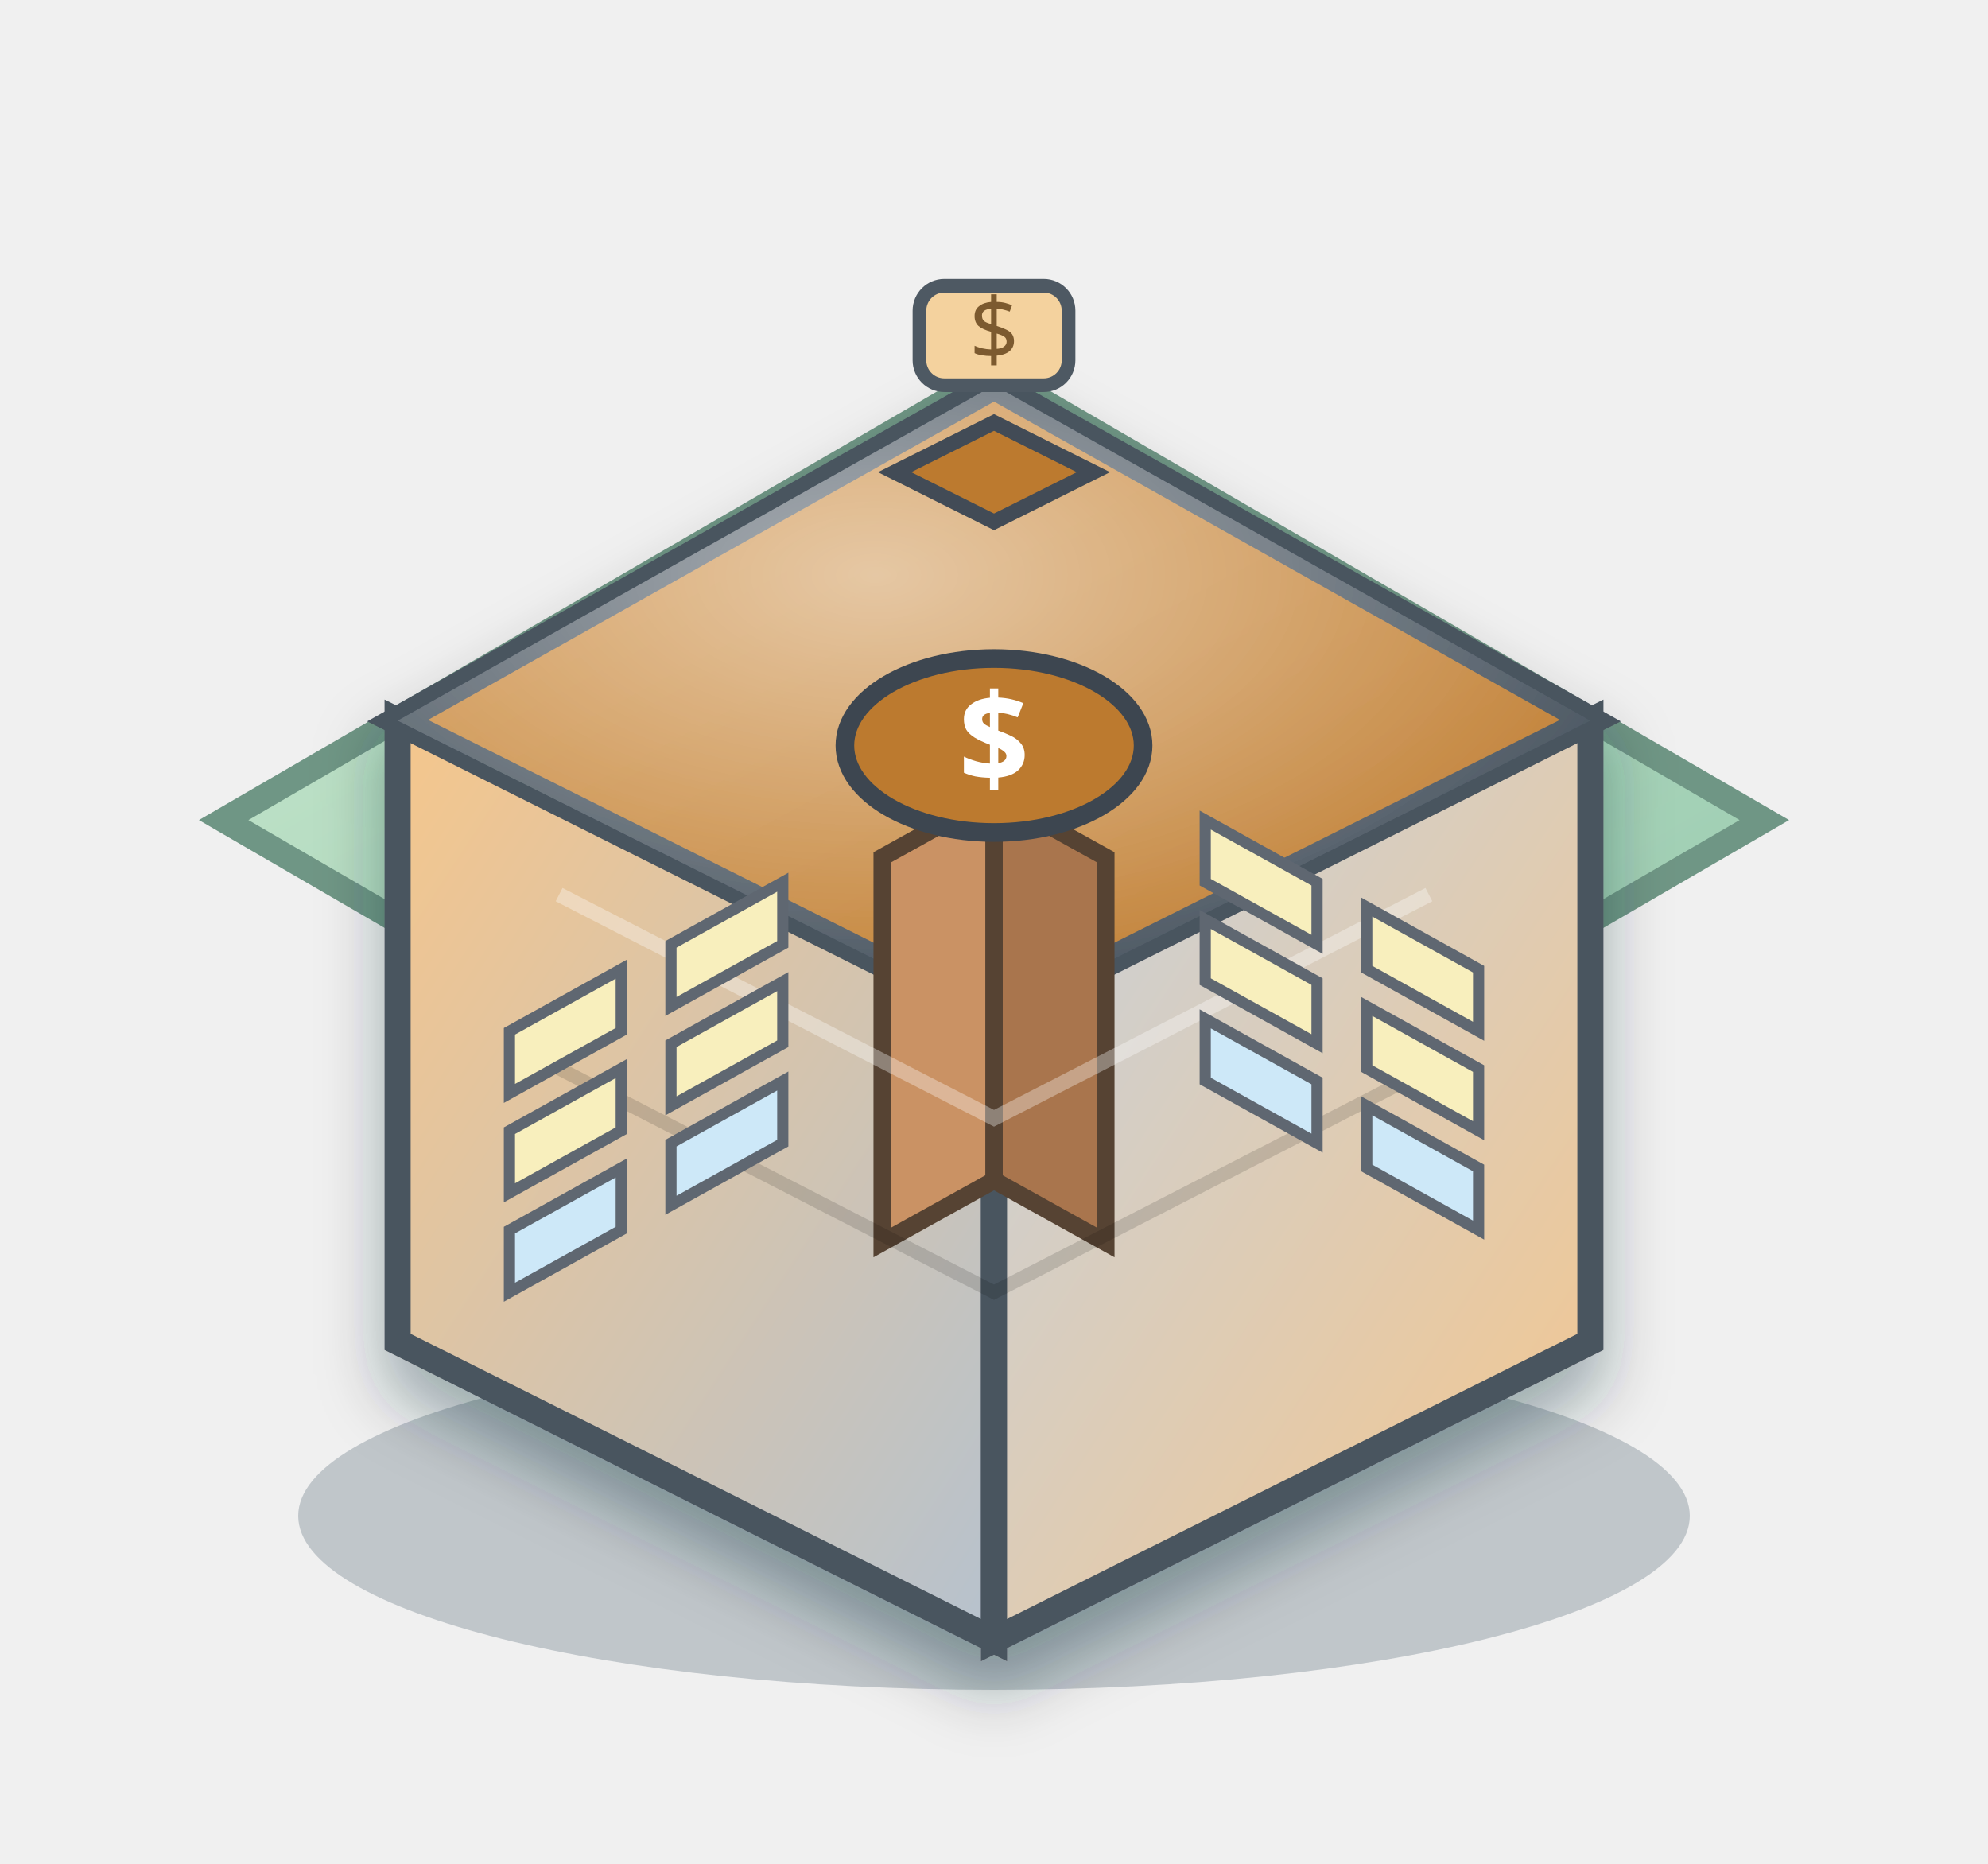
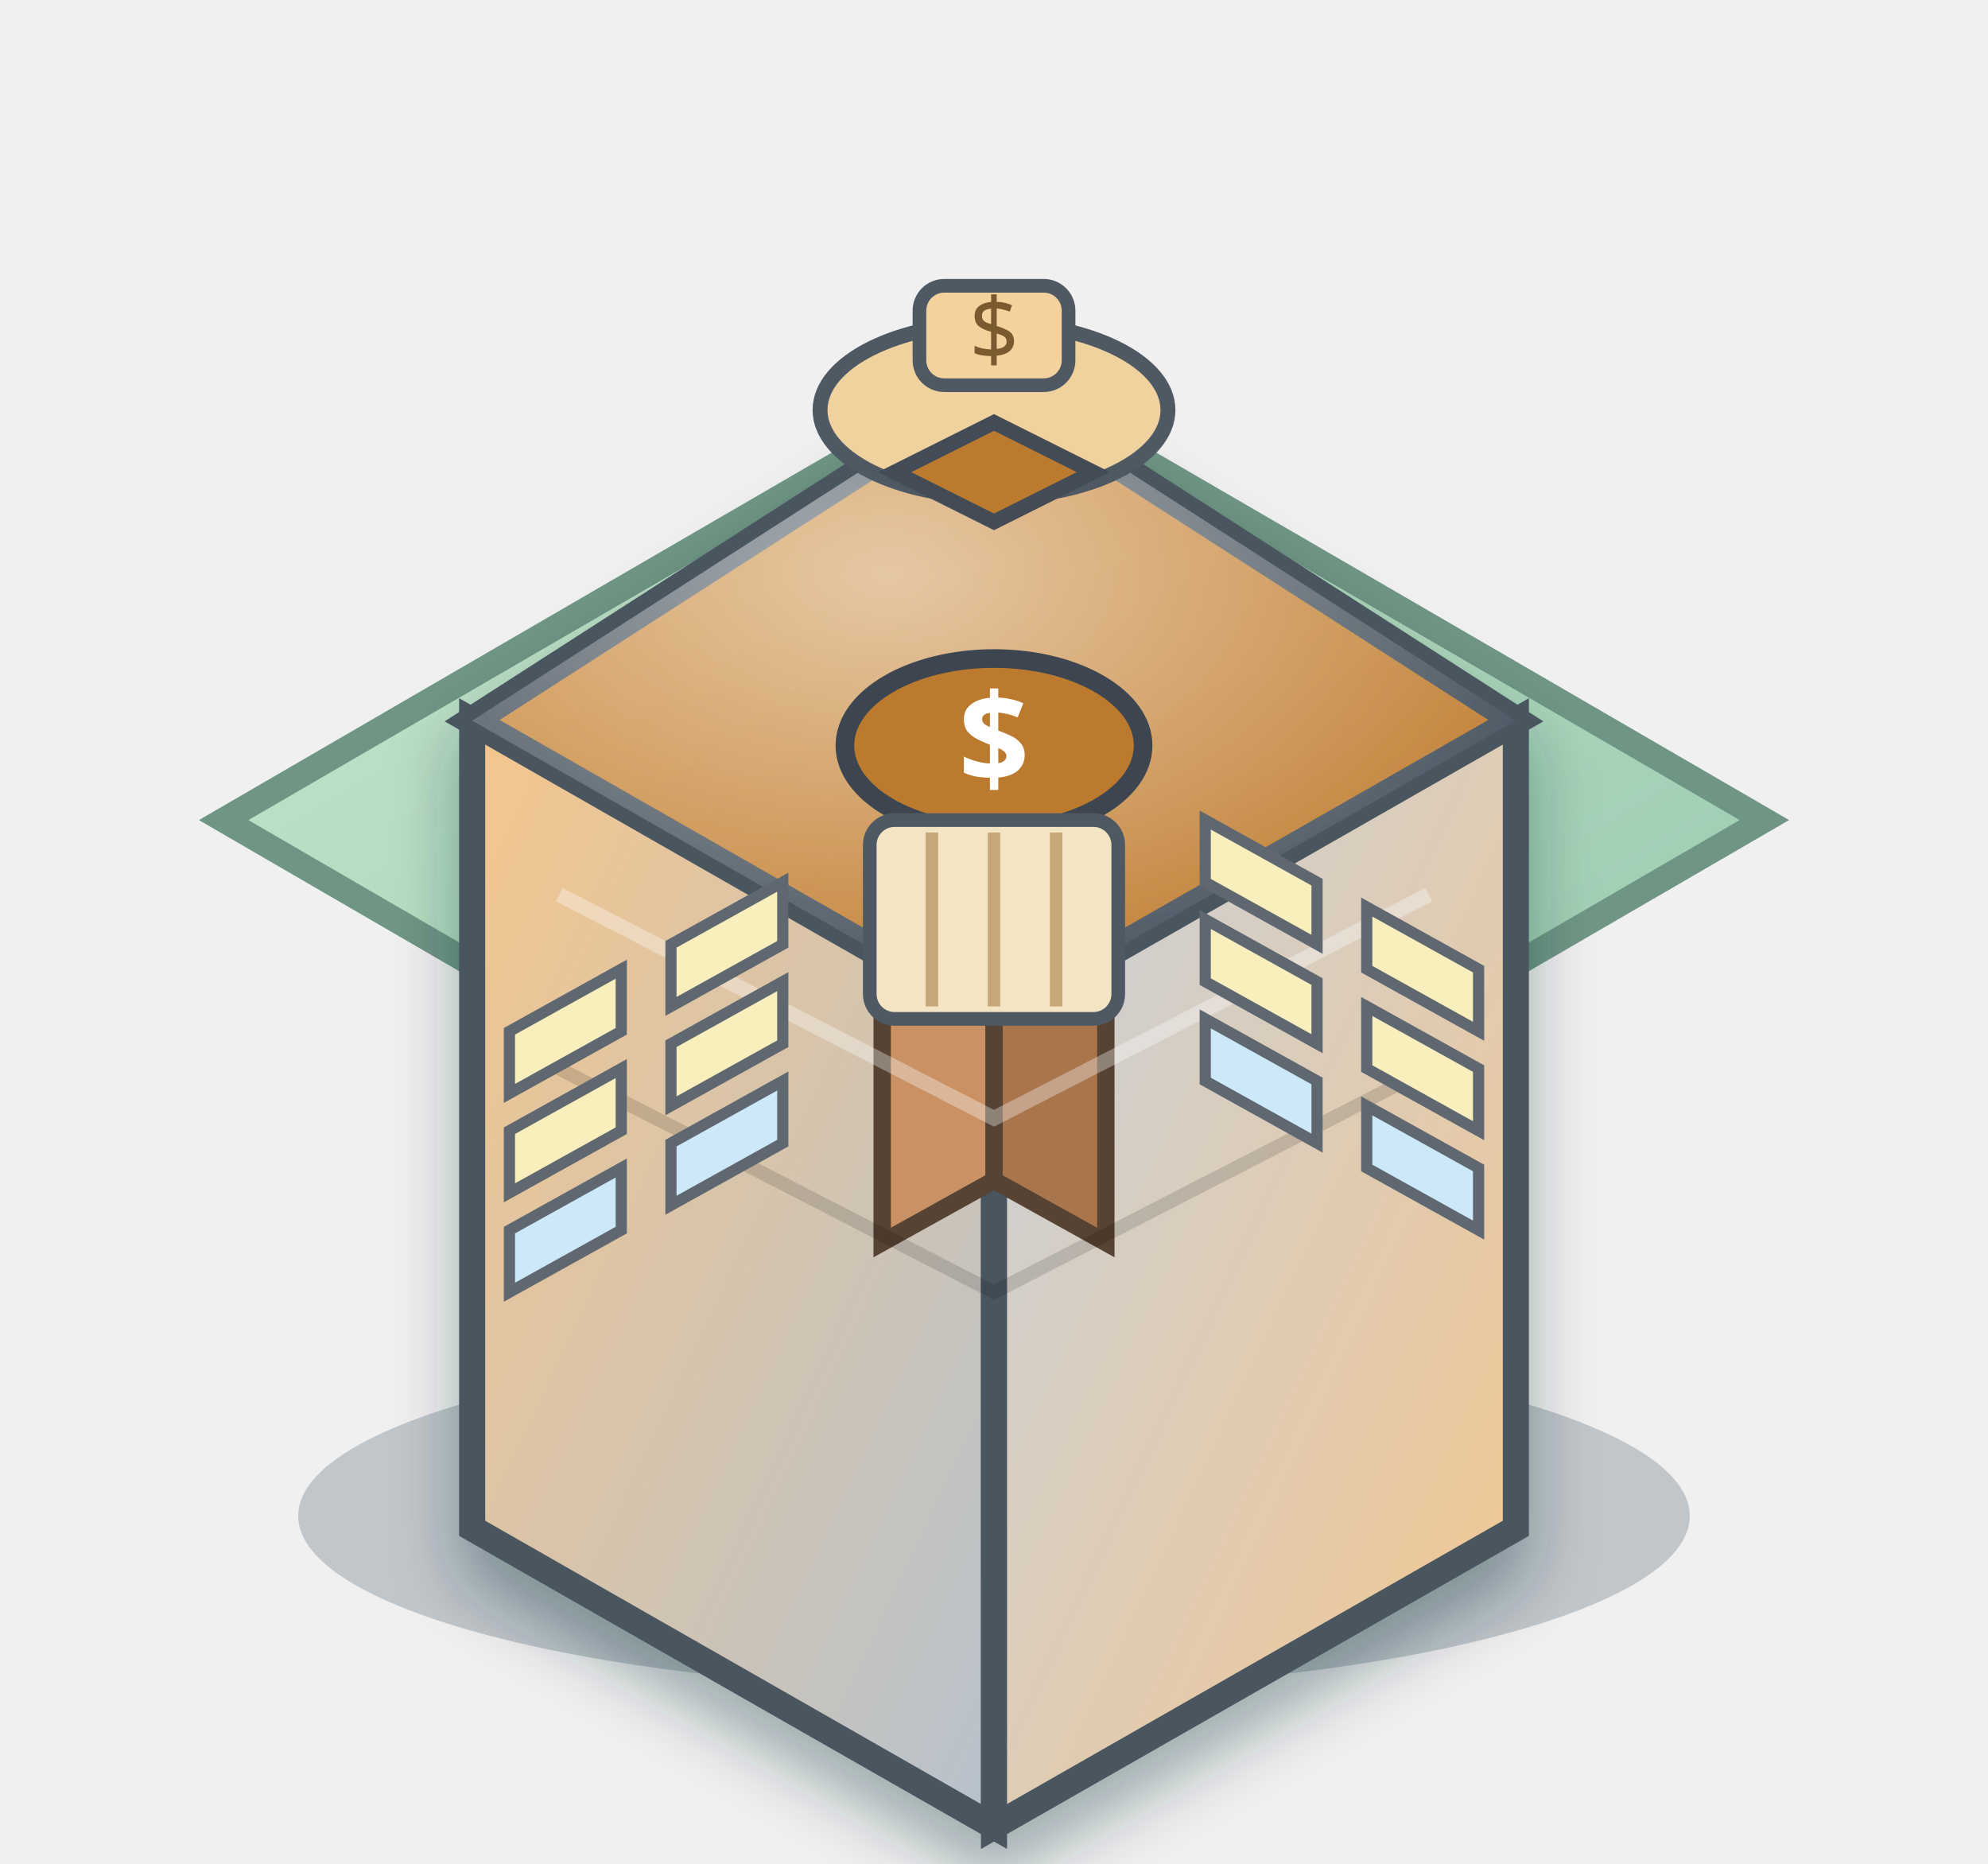
<svg xmlns="http://www.w3.org/2000/svg" width="160" height="150" viewBox="0 0 160 150" fill="none">
  <defs>
    <linearGradient id="ground" x1="0" y1="0" x2="1" y2="1">
      <stop offset="0%" stop-color="#c7e7cd" />
      <stop offset="100%" stop-color="#95c8ad" />
    </linearGradient>
    <linearGradient id="roofFace" x1="0" y1="0" x2="1" y2="1">
      <stop offset="0%" stop-color="#cf8f42" />
      <stop offset="100%" stop-color="#bc7a2f" />
    </linearGradient>
    <linearGradient id="wallL" x1="0" y1="0" x2="1" y2="1">
      <stop offset="0%" stop-color="#f5c68c" />
      <stop offset="100%" stop-color="#b6c2ce" />
    </linearGradient>
    <linearGradient id="wallR" x1="0" y1="0" x2="1" y2="1">
      <stop offset="0%" stop-color="#c6d2df" />
      <stop offset="100%" stop-color="#f5c68c" />
    </linearGradient>
    <radialGradient id="roofSpec" cx="40%" cy="30%" r="70%">
      <stop offset="0%" stop-color="#ffffff88" />
      <stop offset="100%" stop-color="#ffffff00" />
    </radialGradient>
    <filter id="softShadow" x="-20%" y="-20%" width="140%" height="140%">
      <feDropShadow dx="0" dy="3" stdDeviation="2.6" flood-color="#122a38" flood-opacity="0.35" />
    </filter>
  </defs>
  <ellipse cx="80" cy="122" rx="56" ry="14" fill="#173246" opacity="0.22" />
  <polygon points="80,30 142,66 80,102 18,66" fill="url(#ground)" stroke="#6f9685" stroke-width="2" />
  <g filter="url(#softShadow)">
-     <polygon points="32,58 80,82 80,132 32,108" fill="url(#wallL)" stroke="#48545f" stroke-width="2.1" />
-     <polygon points="128,58 80,82 80,132 128,108" fill="url(#wallR)" stroke="#48545f" stroke-width="2.1" />
-     <polygon points="80,31 128,58 80,82 32,58" fill="url(#roofFace)" stroke="#48545f" stroke-width="2.3" />
-     <polygon points="80,31 128,58 80,82 32,58" fill="url(#roofSpec)" />
+     <polygon points="38,58 80,82 80,147 38,123" fill="url(#wallL)" stroke="#48545f" stroke-width="2.1" />
+     <polygon points="122,58 80,82 80,147 122,123" fill="url(#wallR)" stroke="#48545f" stroke-width="2.1" />
+     <polygon points="80,31 122,58 80,82 38,58" fill="url(#roofFace)" stroke="#48545f" stroke-width="2.3" />
+     <polygon points="80,31 122,58 80,82 38,58" fill="url(#roofSpec)" />
  </g>
  <polygon points="80,64 89,69 89,100 80,95" fill="#a9754d" stroke="#564333" stroke-width="1.4" />
  <polygon points="80,64 71,69 71,100 80,95" fill="#ca9264" stroke="#564333" stroke-width="1.4" />
  <polyline points="45,72 80,90 115,72" stroke="#ffffff55" stroke-width="1.2" />
  <polyline points="45,86 80,104 115,86" stroke="#00000022" stroke-width="1.1" />
  <polygon points="97,66 106,71 106,76 97,71" fill="#f8efbd" stroke="#5f6771" stroke-width="0.9" />
  <polygon points="110,73 119,78 119,83 110,78" fill="#f8efbd" stroke="#5f6771" stroke-width="0.9" />
  <polygon points="97,74 106,79 106,84 97,79" fill="#f8efbd" stroke="#5f6771" stroke-width="0.9" />
  <polygon points="110,81 119,86 119,91 110,86" fill="#f8efbd" stroke="#5f6771" stroke-width="0.9" />
  <polygon points="97,82 106,87 106,92 97,87" fill="#cde8f8" stroke="#5f6771" stroke-width="0.9" />
  <polygon points="110,89 119,94 119,99 110,94" fill="#cde8f8" stroke="#5f6771" stroke-width="0.9" />
  <polygon points="63,71 54,76 54,81 63,76" fill="#f8efbd" stroke="#5f6771" stroke-width="0.9" />
  <polygon points="50,78 41,83 41,88 50,83" fill="#f8efbd" stroke="#5f6771" stroke-width="0.9" />
  <polygon points="63,79 54,84 54,89 63,84" fill="#f8efbd" stroke="#5f6771" stroke-width="0.9" />
  <polygon points="50,86 41,91 41,96 50,91" fill="#f8efbd" stroke="#5f6771" stroke-width="0.9" />
  <polygon points="63,87 54,92 54,97 63,92" fill="#cde8f8" stroke="#5f6771" stroke-width="0.9" />
  <polygon points="50,94 41,99 41,104 50,99" fill="#cde8f8" stroke="#5f6771" stroke-width="0.9" />
  <ellipse cx="80" cy="60" rx="12" ry="7" fill="#bc7a2f" stroke="#3d4650" stroke-width="1.5" />
  <text x="80" y="63" font-size="10" text-anchor="middle" fill="#ffffff" font-family="Verdana" font-weight="700">$</text>
+   <ellipse cx="80" cy="33" rx="14" ry="7" fill="#efd29e" stroke="#4e5963" stroke-width="1.2" />
+   <rect x="70" y="66" width="20" height="16" rx="2" fill="#f3e4c4" stroke="#4e5963" stroke-width="1.1" />
+   <line x1="75" y1="67" x2="75" y2="81" stroke="#c7a779" />
+   <line x1="80" y1="67" x2="80" y2="81" stroke="#c7a779" />
+   <line x1="85" y1="67" x2="85" y2="81" stroke="#c7a779" />
  <polygon points="72,38 80,34 88,38 80,42" fill="#bc7a2f" stroke="#424b56" stroke-width="1.2" />
  <rect x="74" y="23" width="12" height="8" rx="2" fill="#f4d29e" stroke="#4e5963" stroke-width="1.1" />
  <text x="80" y="29" font-size="7" text-anchor="middle" fill="#7c5a2f" font-family="Verdana">$</text>
</svg>
